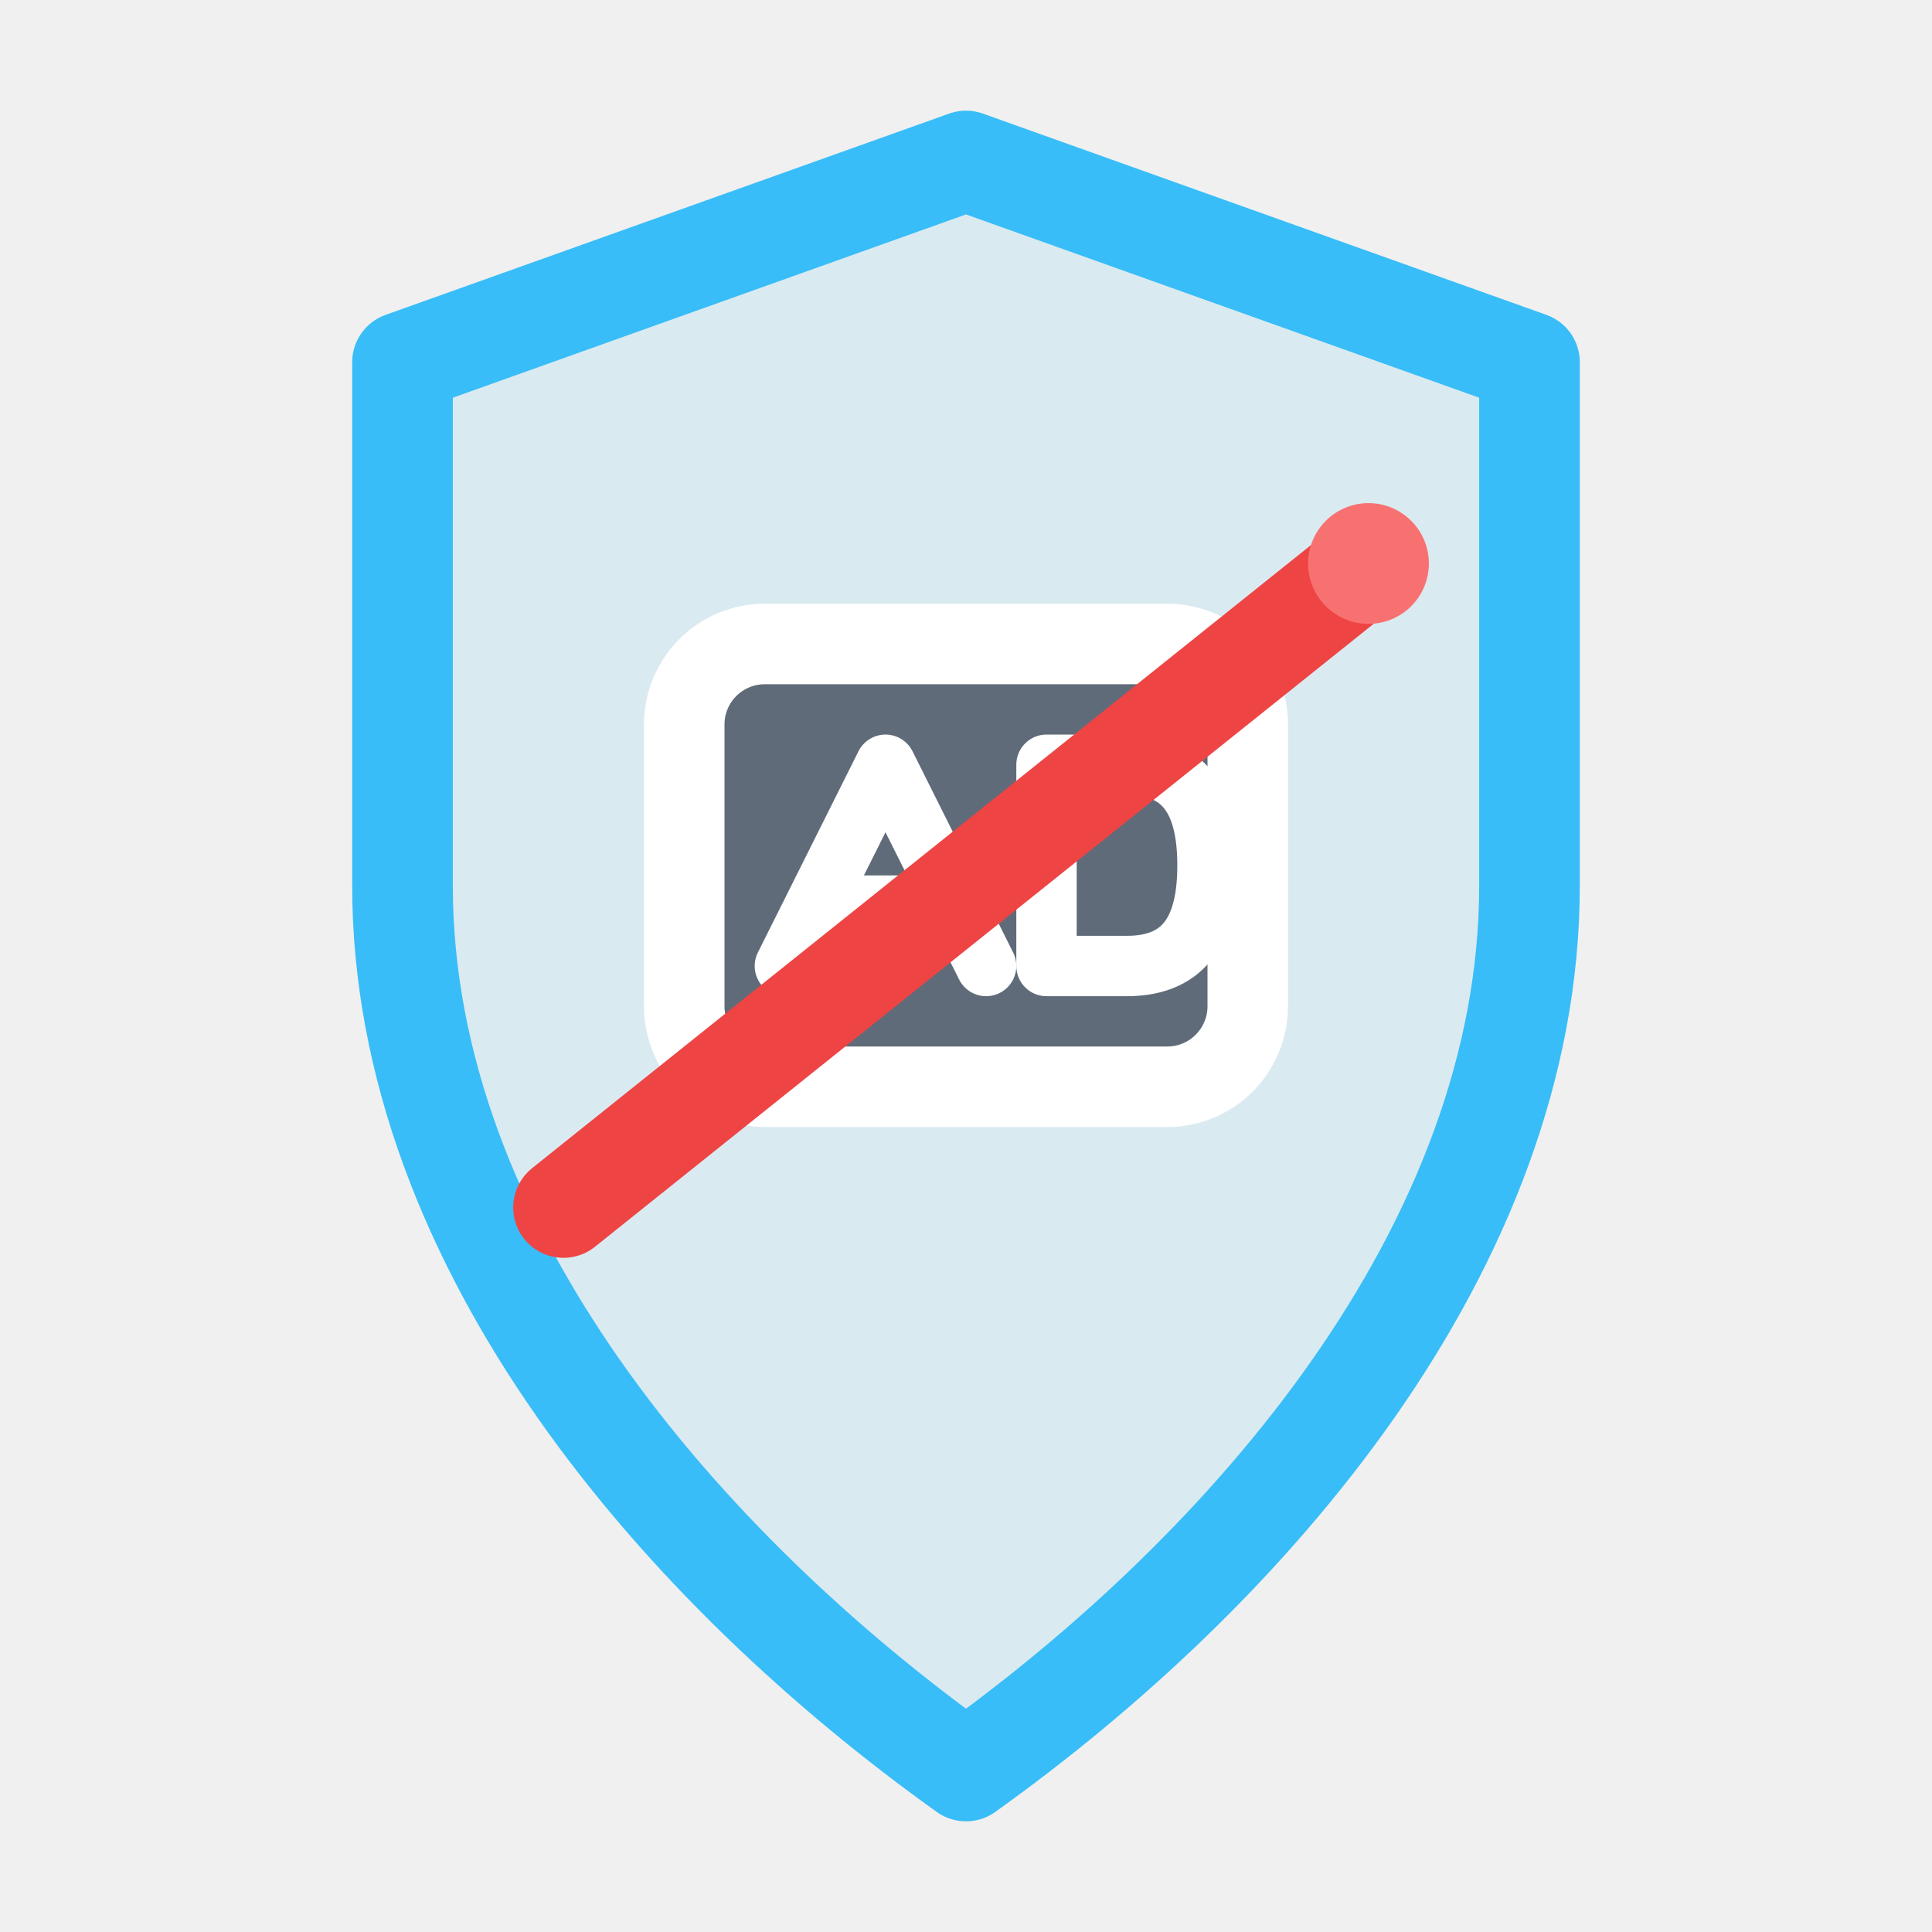
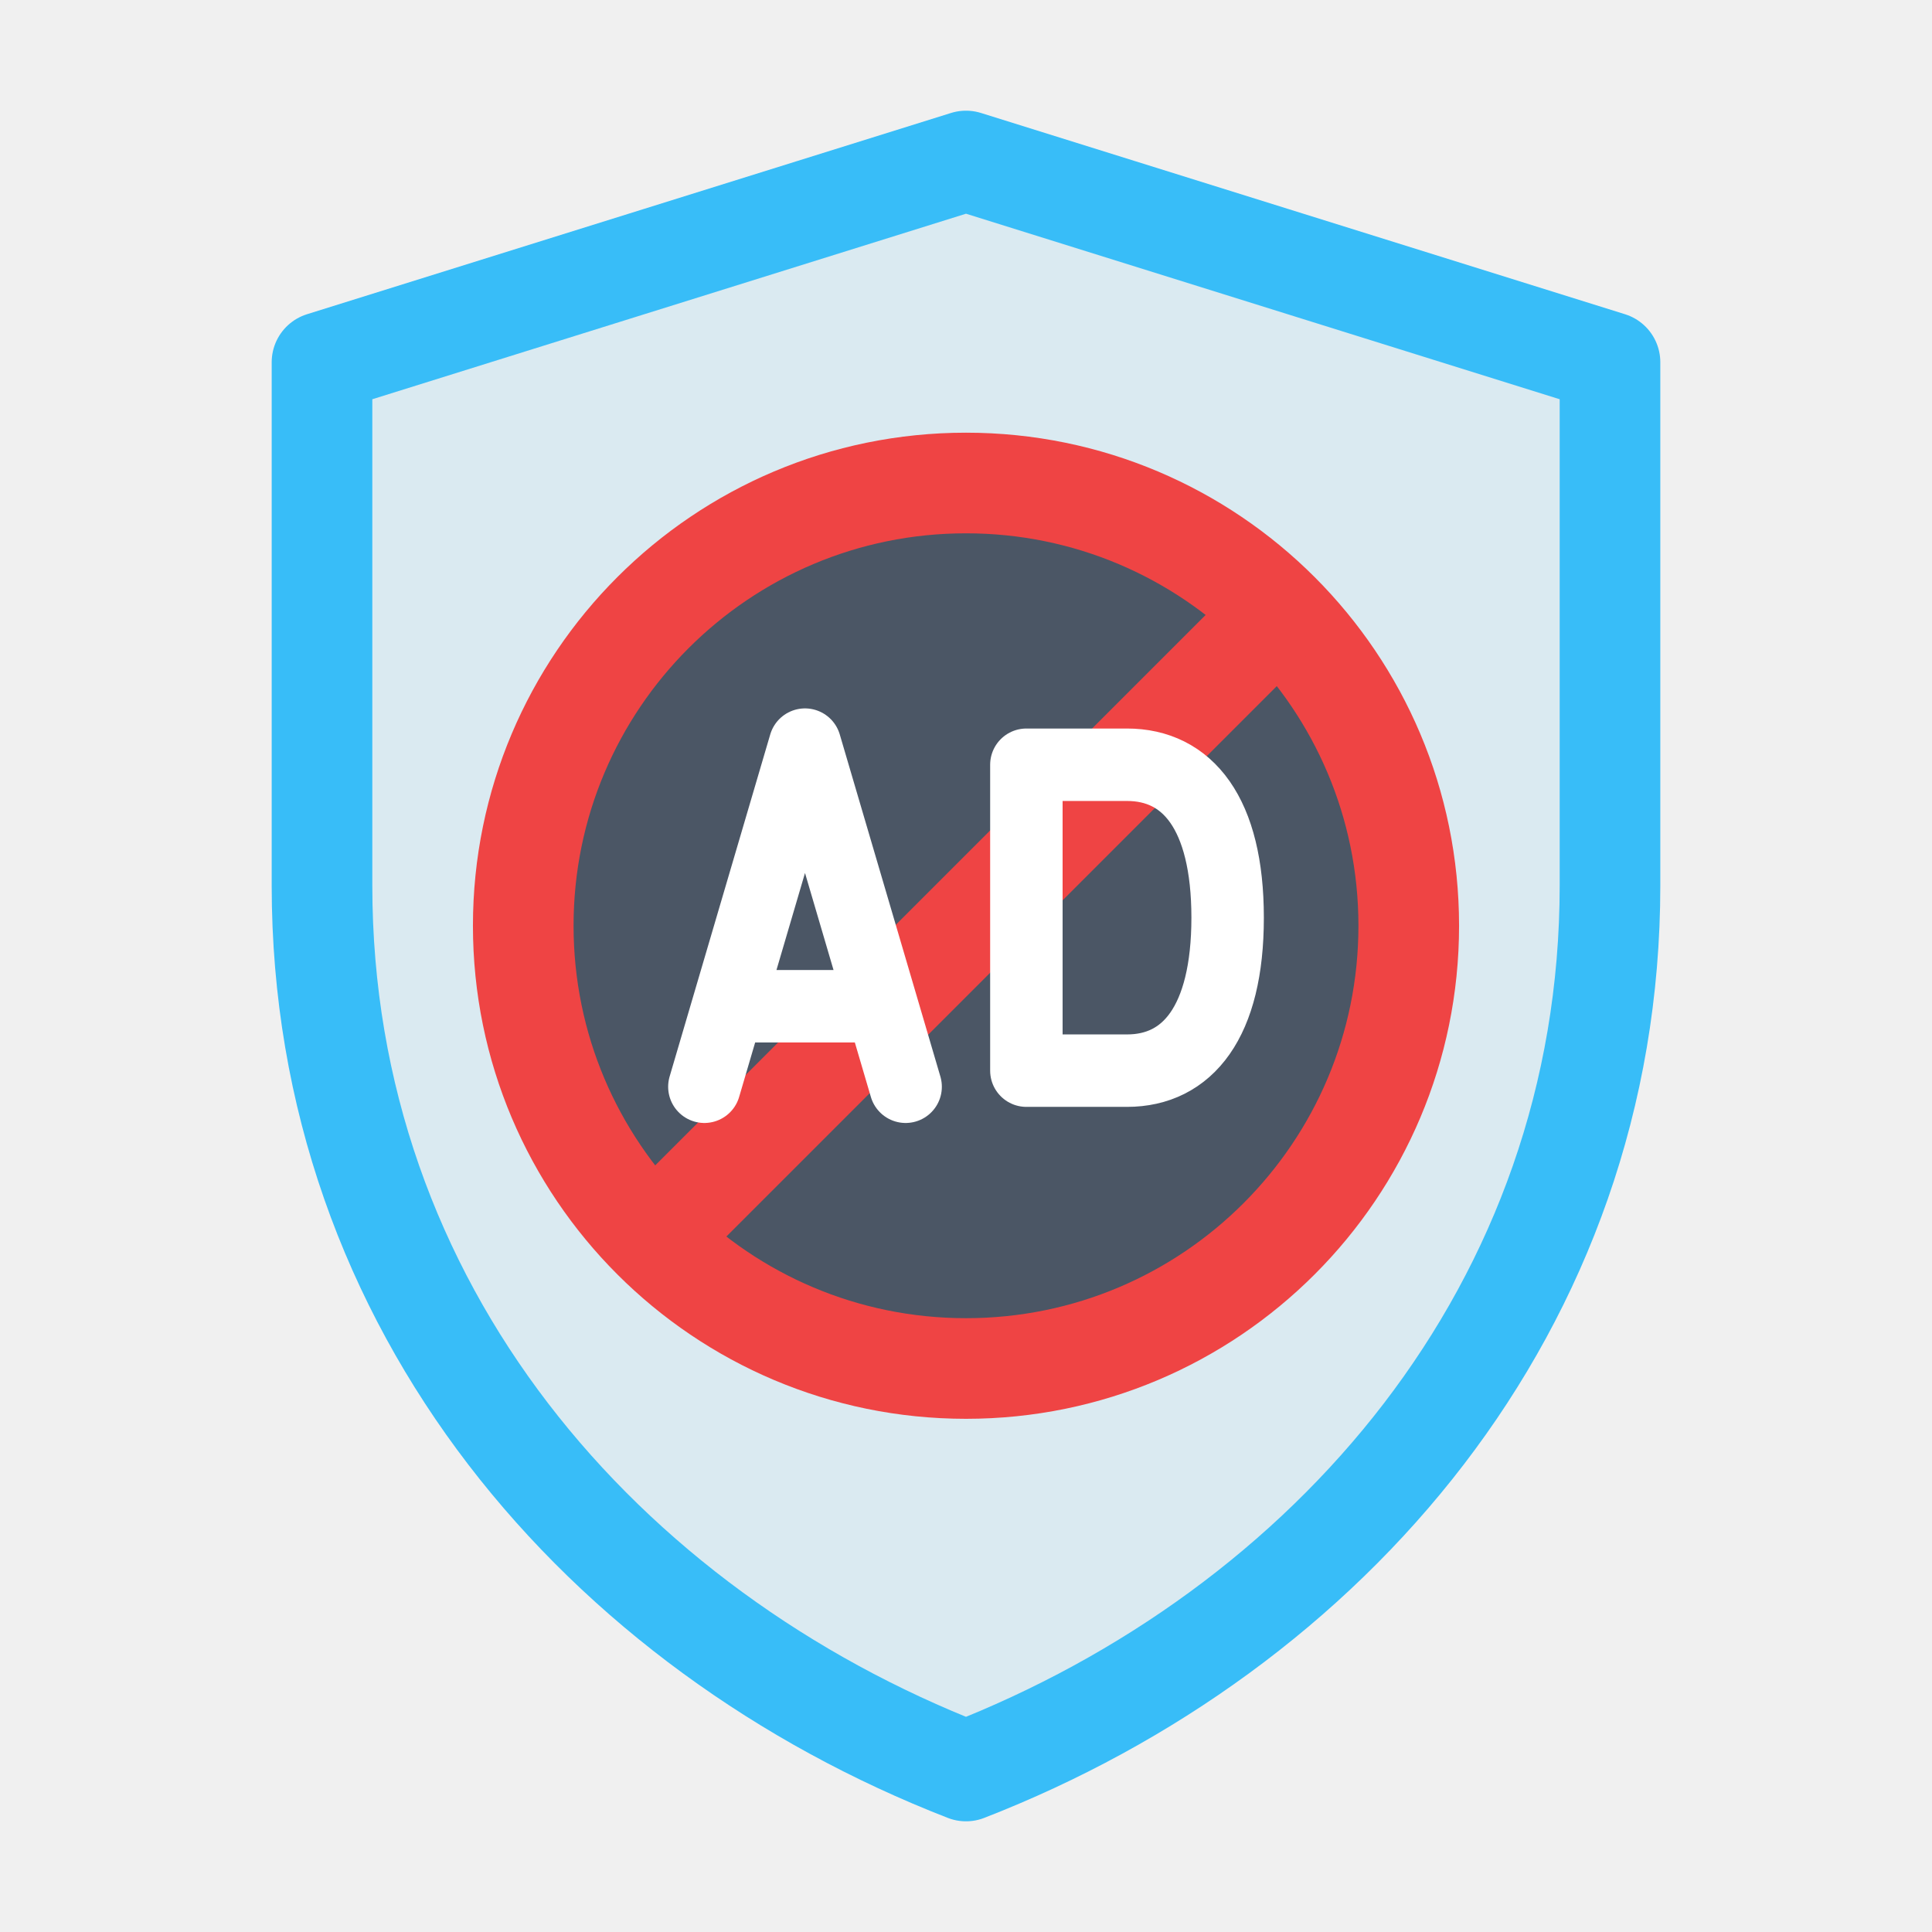
<svg xmlns="http://www.w3.org/2000/svg" width="48" height="48" viewBox="0 0 48 48" fill="none">
-   <path d="M24 4 L38 9 V22 C38 31 31 39 24 44 C17 39 10 31 10 22 V9 Z" fill="rgba(56, 189, 248, 0.12)" stroke="#38BDF8" stroke-width="2.5" stroke-linejoin="round" />
-   <rect x="17" y="16" width="14" height="11" rx="2" stroke="#FFFFFF" stroke-width="2" fill="rgba(15, 23, 42, 0.6)" />
-   <path d="M19.5 24 L22 19 L24.5 24 M20.5 22.5 H23.5" stroke="#FFFFFF" stroke-width="1.5" stroke-linecap="round" stroke-linejoin="round" />
-   <path d="M26 19 H28 C29.5 19 30 20 30 21.5 C30 23 29.5 24 28 24 H26 V19 Z" stroke="#FFFFFF" stroke-width="1.5" stroke-linecap="round" stroke-linejoin="round" />
-   <line x1="14" y1="30" x2="34" y2="14" stroke="#EF4444" stroke-width="2.5" stroke-linecap="round" />
-   <circle cx="34" cy="14" r="1.5" fill="#F87171" />
+   <path d="M24 4 L40 9 V22 C40 32.5 33 40.5 24 44 C15 40.5 8 32.5 8 22 V9 Z" fill="rgba(56, 189, 248, 0.12)" stroke="#38BDF8" stroke-width="2.5" stroke-linejoin="round" />
+   <circle cx="24" cy="23" r="11" stroke="#EF4444" stroke-width="2.5" fill="rgba(15, 23, 42, 0.7)" />
+   <line x1="16.5" y1="30.5" x2="31.5" y2="15.5" stroke="#EF4444" stroke-width="2.5" stroke-linecap="round" />
+   <path d="M17.5 27 L20 18.5 L22.5 27 M18.5 25 H21.5" stroke="#FFFFFF" stroke-width="1.8" stroke-linecap="round" stroke-linejoin="round" />
+   <path d="M25.5 19 H28 C29.5 19 30.5 20.2 30.5 22.8 C30.5 25.4 29.5 26.6 28 26.6 H25.5 V19 Z" stroke="#FFFFFF" stroke-width="1.8" stroke-linecap="round" stroke-linejoin="round" />
</svg>
